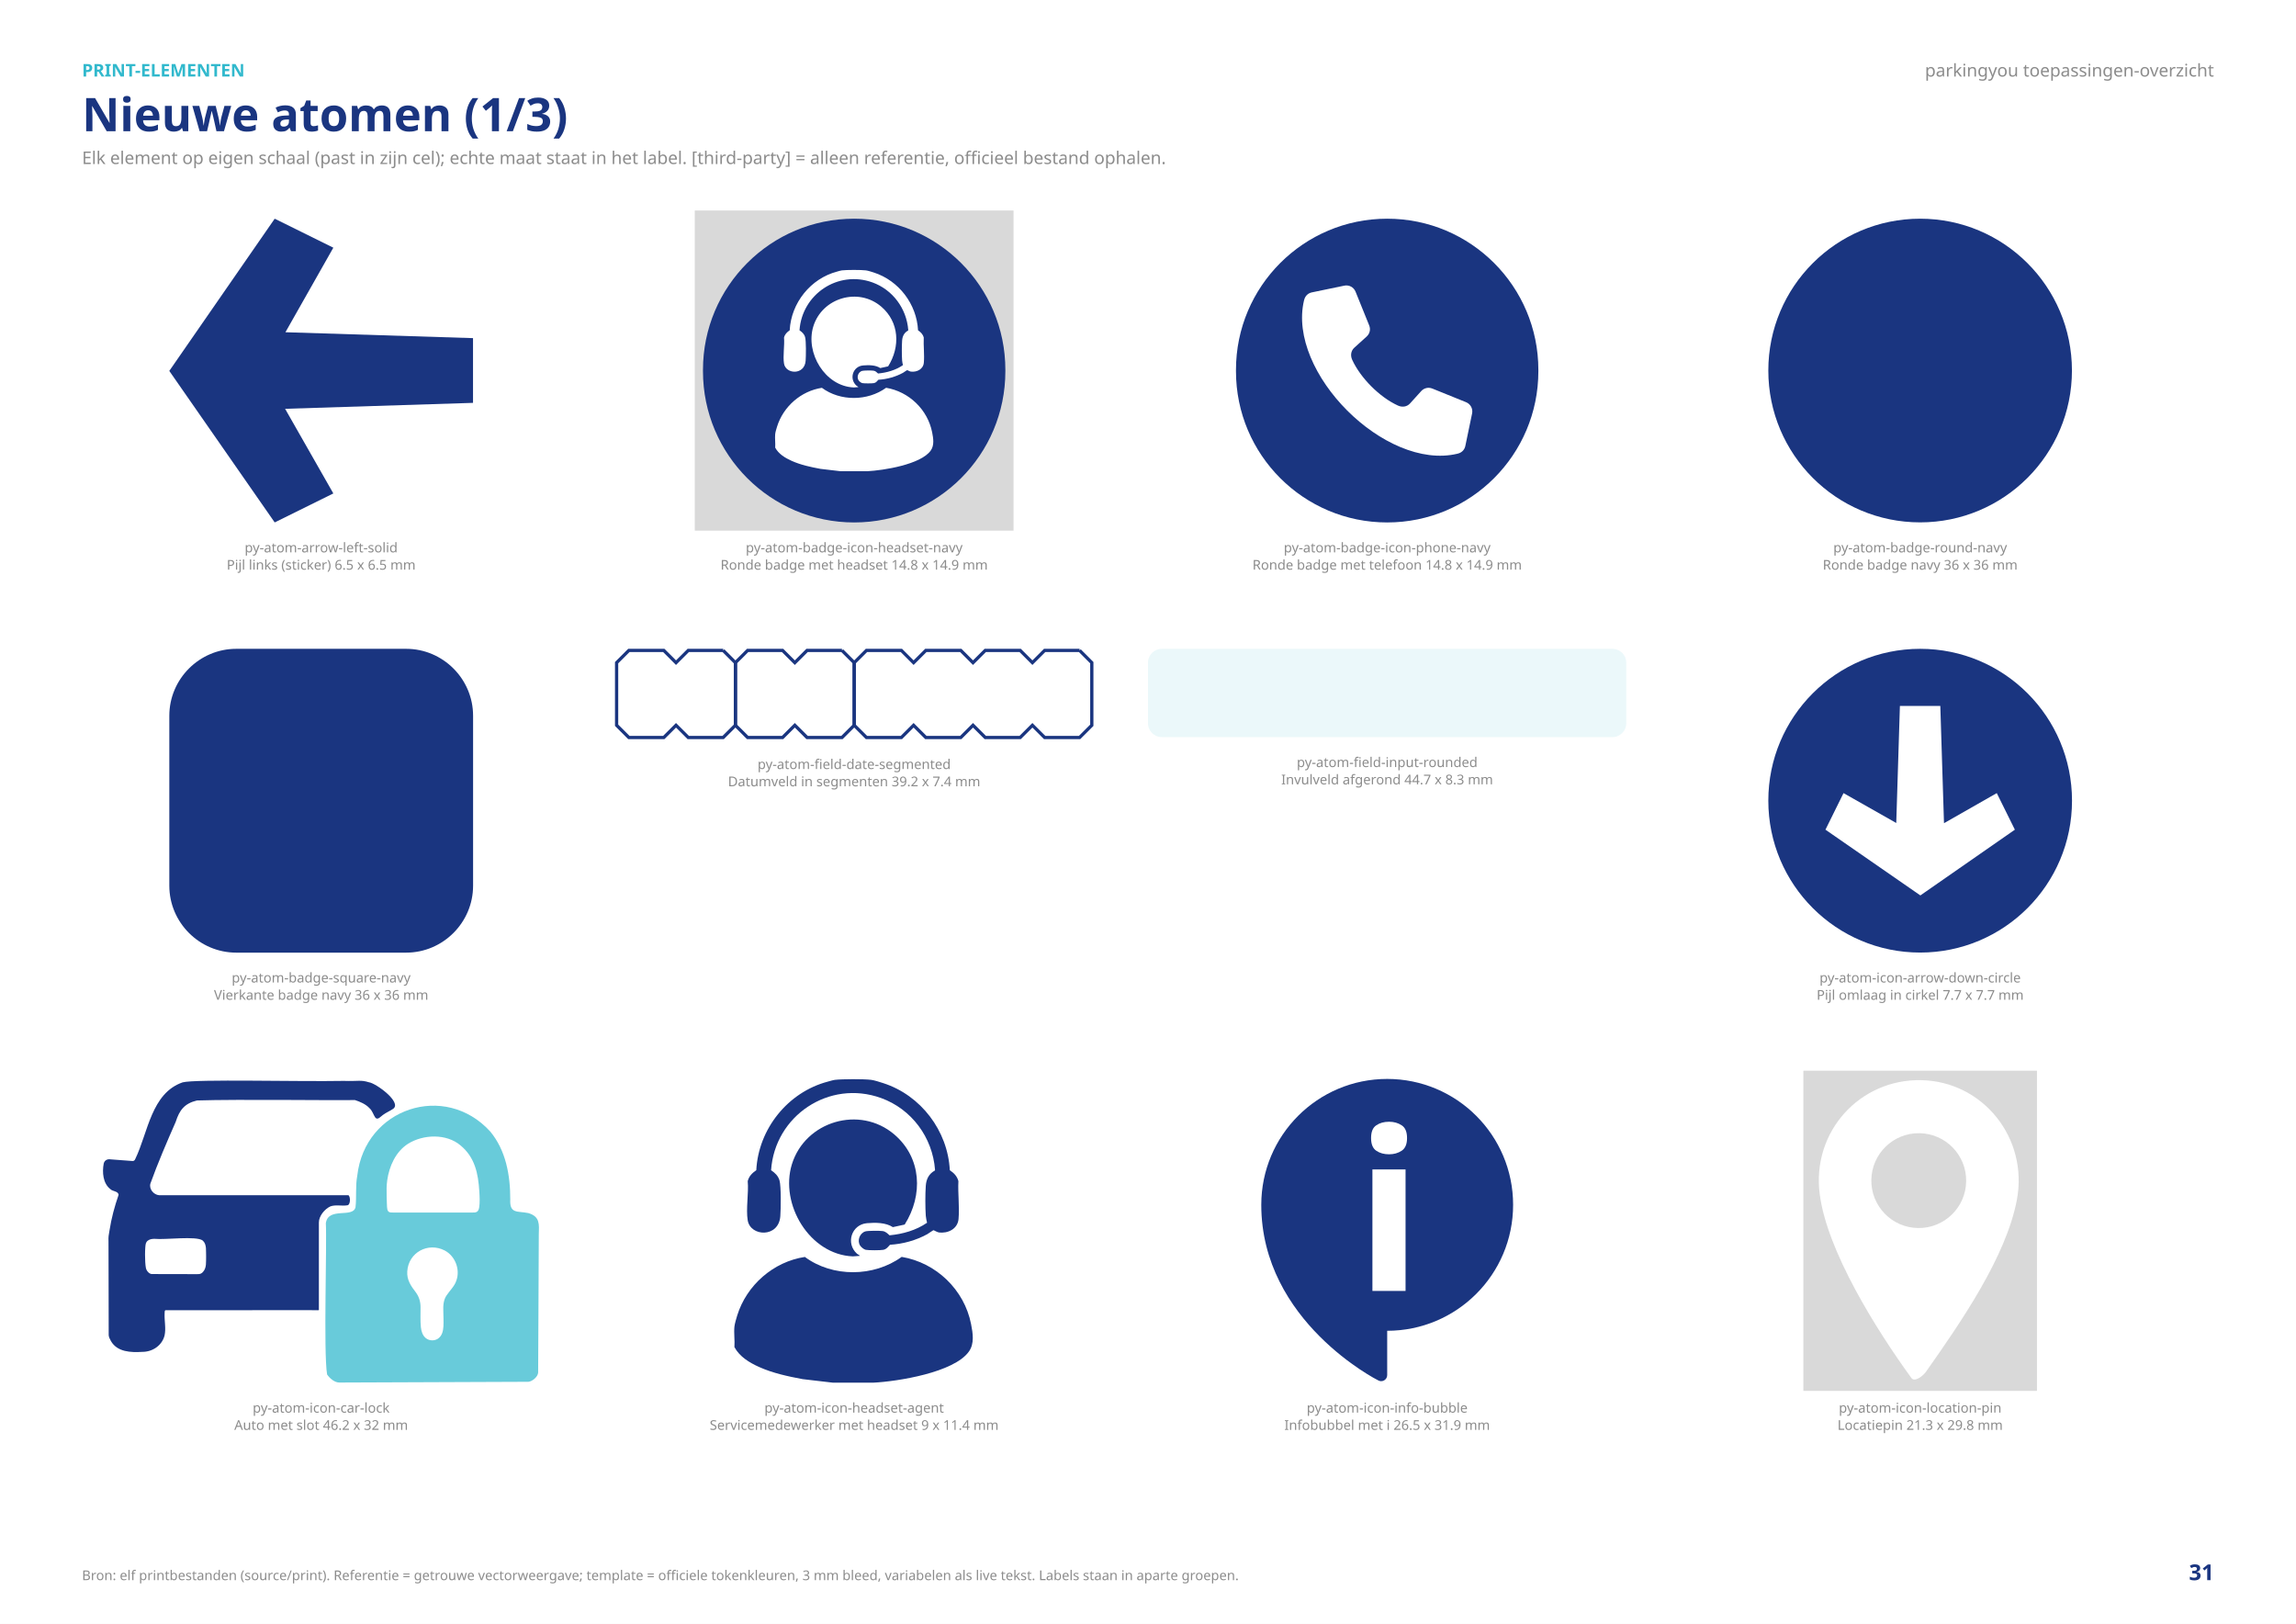
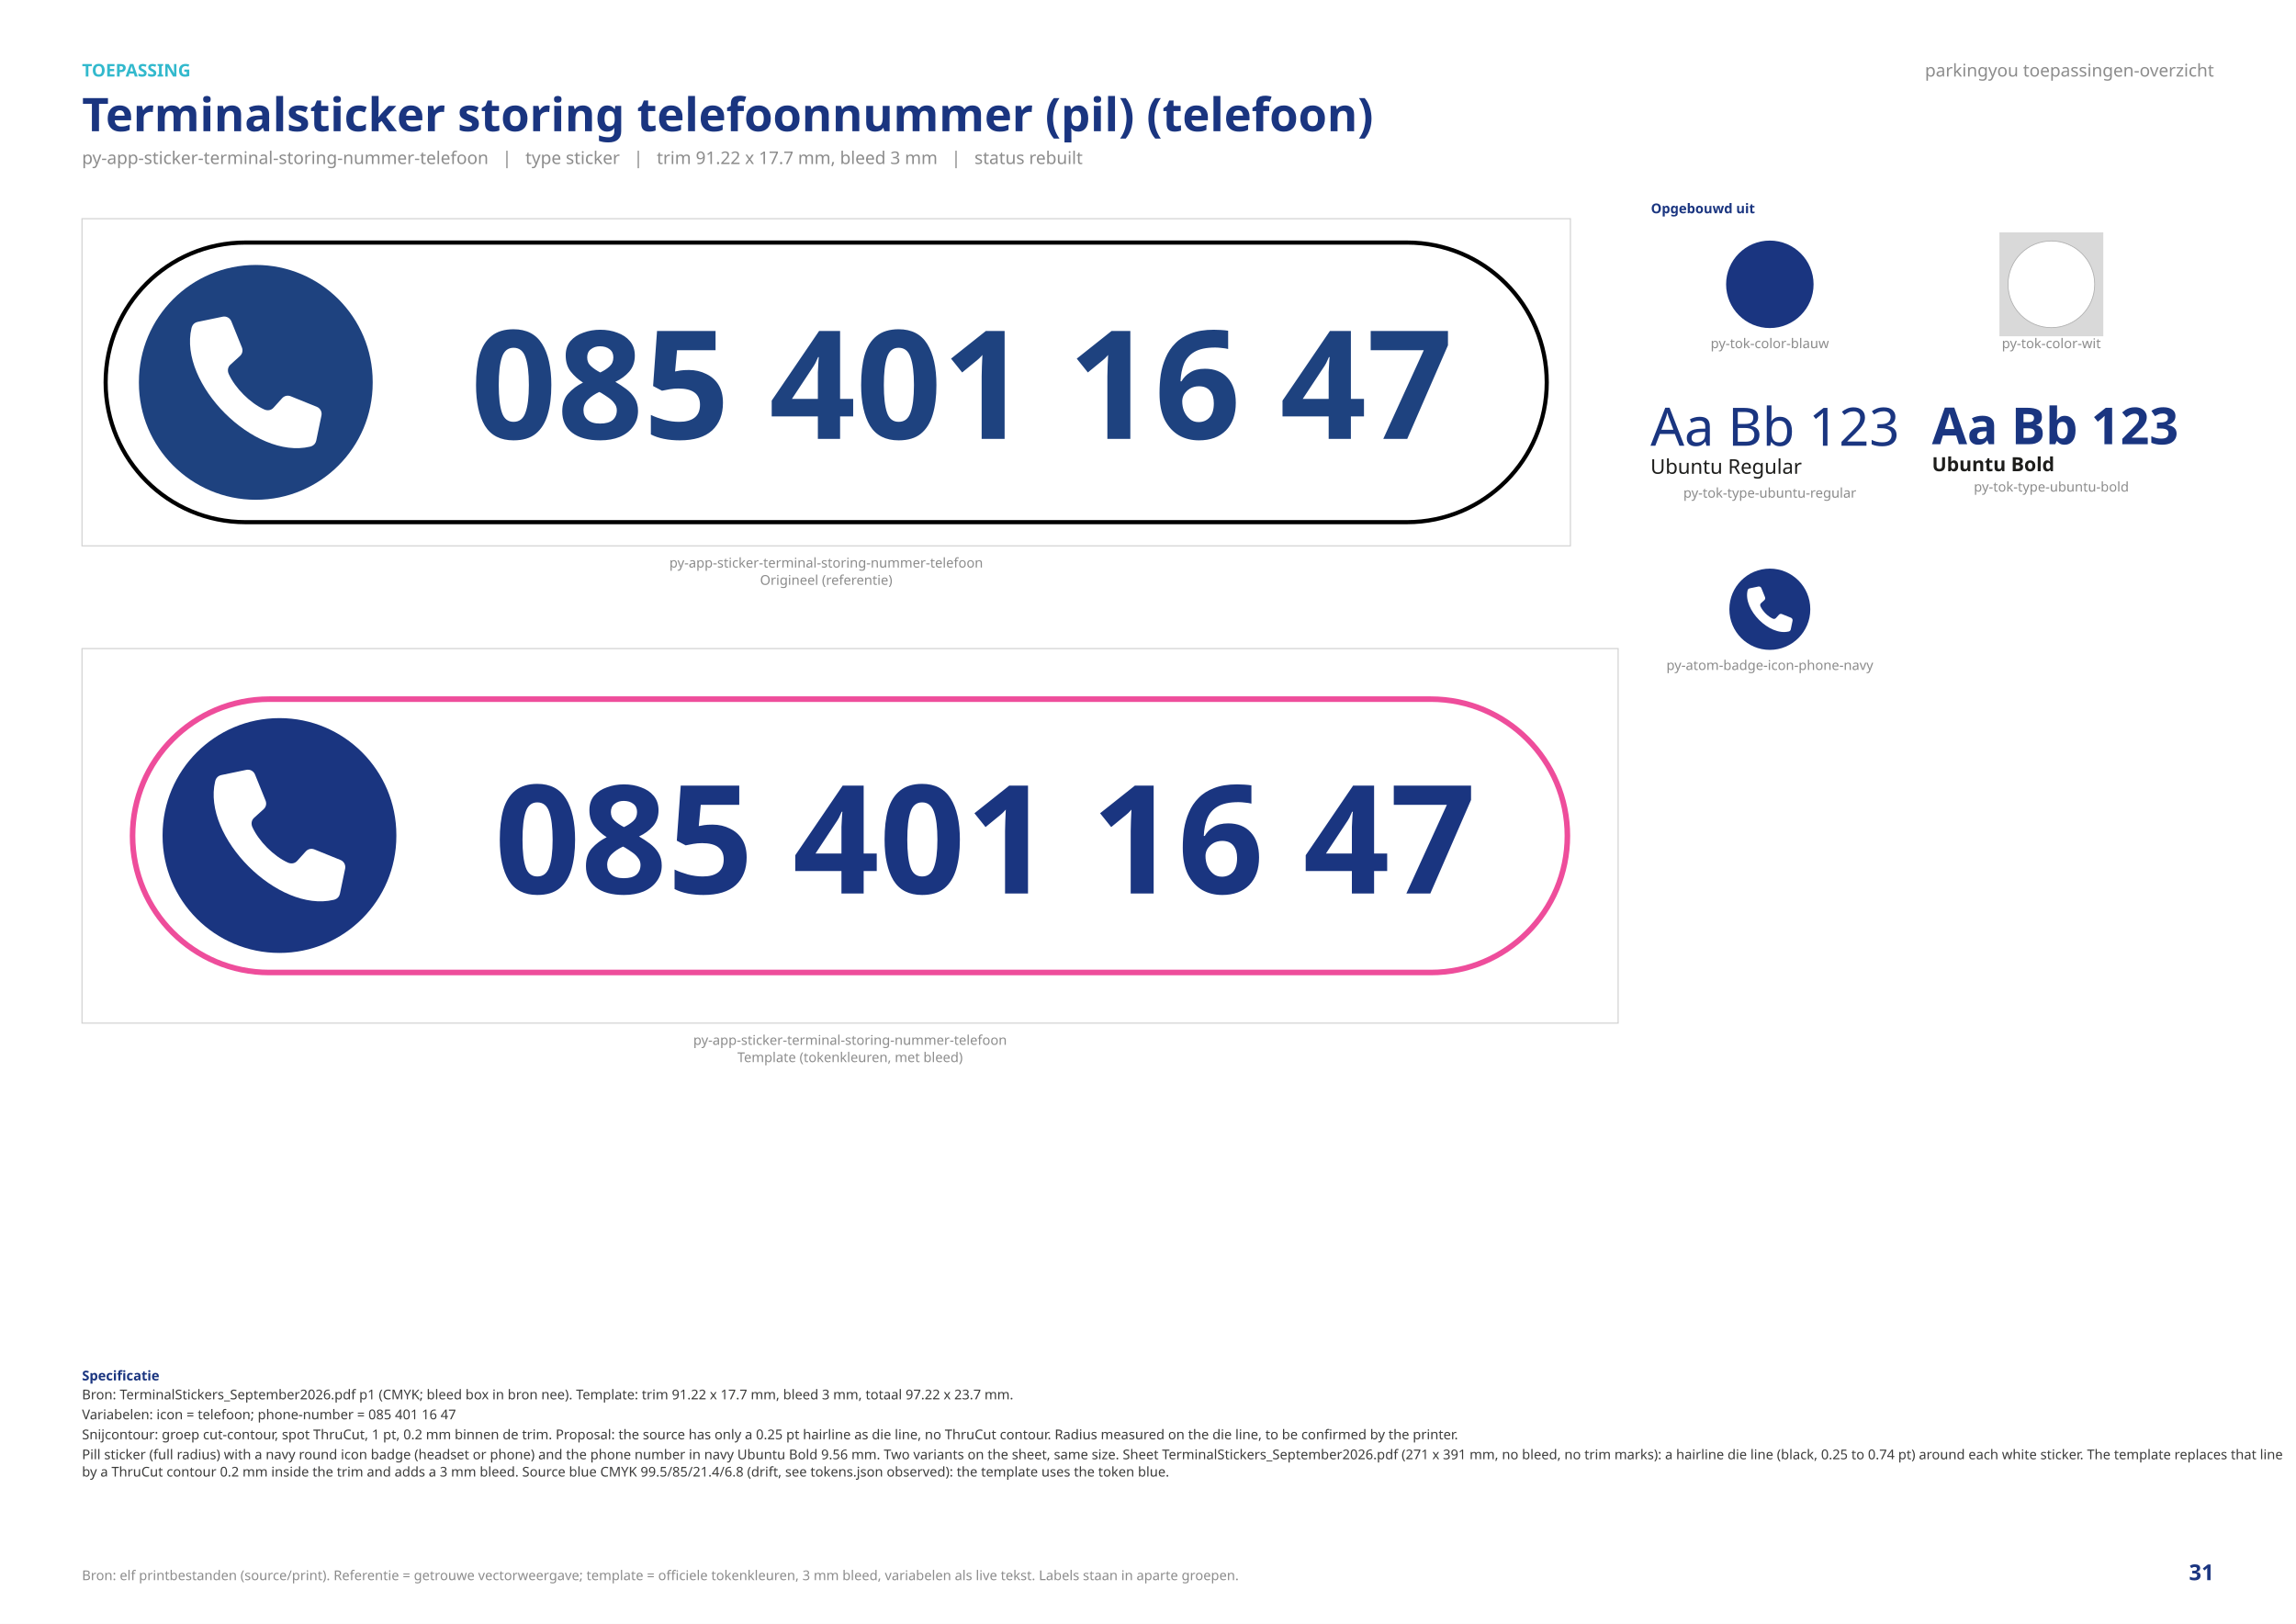
<svg xmlns="http://www.w3.org/2000/svg" width="420mm" height="297mm" viewBox="0 0 420 297">
  <rect width="420" height="297" fill="#FFFFFF" />
  <g id="page-chrome" opacity="1">
-     <text x="15" y="14" font-family="Ubuntu" font-size="3.2" fill="#32B9CD" font-weight="bold" xml:space="preserve">PRINT-ELEMENTEN</text>
-     <text x="15" y="24" font-family="Ubuntu" font-size="8.5" fill="#1A3580" font-weight="bold" xml:space="preserve">Nieuwe atomen (1/3)</text>
-     <text x="15" y="30" font-family="Ubuntu" font-size="3.2" fill="#8C8C8C" xml:space="preserve">Elk element op eigen schaal (past in zijn cel); echte maat staat in het label. [third-party] = alleen referentie, officieel bestand ophalen.</text>
+     <text x="15" y="14" font-family="Ubuntu" font-size="3.2" fill="#32B9CD" font-weight="bold" xml:space="preserve">TOEPASSING</text>
+     <text x="15" y="24" font-family="Ubuntu" font-size="8.5" fill="#1A3580" font-weight="bold" xml:space="preserve">Terminalsticker storing telefoonnummer (pil) (telefoon)</text>
+     <text x="15" y="30" font-family="Ubuntu" font-size="3.2" fill="#8C8C8C" xml:space="preserve">py-app-sticker-terminal-storing-nummer-telefoon   |   type sticker   |   trim 91.22 x 17.7 mm, bleed 3 mm   |   status rebuilt</text>
    <text x="405" y="14" font-family="Ubuntu" font-size="3.2" fill="#8C8C8C" text-anchor="end" xml:space="preserve">parkingyou toepassingen-overzicht</text>
    <text x="15" y="289" font-family="Ubuntu" font-size="2.469" fill="#8C8C8C" xml:space="preserve">Bron: elf printbestanden (source/print). Referentie = getrouwe vectorweergave; template = officiele tokenkleuren, 3 mm bleed, variabelen als live tekst. Labels staan in aparte groepen.</text>
    <text x="405" y="289" font-family="Ubuntu" font-size="4" fill="#1A3580" font-weight="bold" text-anchor="end" xml:space="preserve">31</text>
  </g>
-   <g id="py-atom-arrow-left-solid" opacity="1">
-     <g transform="translate(30.969 40) scale(8.566)">
-       <g id="py-atom-arrow-left-solid">
-         <path d="M2.251 0L0 3.25L2.251 6.485L3.503 5.866L2.473 4.059L6.486 3.932L6.486 2.55L2.48 2.424L3.503 0.619L2.251 0" fill="#1A3580" />
+   <g id="frame-py-app-sticker-terminal-storing-nummer-telefoon-reference" opacity="1">
+     <rect x="15" y="40" width="272.271" height="59.83" fill="none" stroke="#D0D0D0" stroke-width="0.2" />
+   </g>
+   <g id="py-app-sticker-terminal-storing-nummer-telefoon-reference" opacity="1">
+     <g transform="translate(15 40) scale(2.89)">
+       <g id="py-app-sticker-terminal-storing-nummer-reference-telefoon" data-role="reference">
+         <path d="M83.865 19.205L10.344 19.205C5.458 19.205 1.496 15.244 1.496 10.357C1.496 5.47 5.458 1.509 10.344 1.509L83.865 1.509C88.752 1.509 92.713 5.47 92.713 10.357C92.713 15.244 88.752 19.205 83.865 19.205" fill="#FFFFFF" stroke="#000000" stroke-width="0.262" stroke-linecap="round" stroke-linejoin="round" />
+         <path d="M11.001 17.788L11.001 17.788C6.914 17.788 3.602 14.475 3.602 10.389L3.602 10.325C3.602 6.239 6.914 2.926 11.001 2.926C15.087 2.926 18.4 6.239 18.4 10.325L18.4 10.389C18.4 14.475 15.087 17.788 11.001 17.788" fill="#1E427F" />
+         <path d="M6.931 6.927C6.938 6.897 6.947 6.868 6.957 6.841C7.016 6.678 7.146 6.566 7.316 6.531L8.901 6.202C9.135 6.153 9.364 6.276 9.454 6.497L10.121 8.146C10.199 8.34 10.151 8.551 9.996 8.691L9.393 9.238C9.225 9.39 9.195 9.623 9.289 9.829C9.695 10.72 10.638 11.664 11.529 12.069C11.735 12.163 11.968 12.134 12.12 11.965L12.666 11.362C12.807 11.207 13.018 11.159 13.211 11.237L14.861 11.904C15.082 11.994 15.205 12.223 15.156 12.457L14.827 14.042C14.792 14.212 14.68 14.342 14.517 14.402C14.489 14.411 14.461 14.42 14.43 14.427C10.906 15.263 6.095 10.451 6.931 6.927" fill="#FFFFFF" fill-rule="evenodd" />
+         <text x="24.598" y="13.934" font-family="Ubuntu" font-size="9.565" font-weight="bold" fill="#1E427F" xml:space="preserve">085 401 16 47</text>
      </g>
    </g>
  </g>
-   <g id="label-py-atom-arrow-left-solid-1" opacity="1">
-     <text x="58.75" y="101.023" font-family="Ubuntu" font-size="2.469" fill="#8C8C8C" text-anchor="middle" xml:space="preserve">py-atom-arrow-left-solid</text>
-     <text x="58.75" y="104.184" font-family="Ubuntu" font-size="2.469" fill="#8C8C8C" text-anchor="middle" xml:space="preserve">Pijl links (sticker) 6.5 x 6.5 mm</text>
+   <g id="label-py-app-sticker-terminal-storing-nummer-telefoon-2" opacity="1">
+     <text x="151.136" y="103.8" font-family="Ubuntu" font-size="2.469" fill="#8C8C8C" text-anchor="middle" xml:space="preserve">py-app-sticker-terminal-storing-nummer-telefoon</text>
+     <text x="151.136" y="106.961" font-family="Ubuntu" font-size="2.469" fill="#8C8C8C" text-anchor="middle" xml:space="preserve">Origineel (referentie)</text>
  </g>
-   <g id="tile-py-atom-badge-icon-headset-navy" opacity="1">
-     <rect x="127.093" y="38.5" width="58.314" height="58.554" fill="#D9D9D9" />
+   <g id="frame-py-app-sticker-terminal-storing-nummer-telefoon-template" opacity="1">
+     <rect x="15" y="118.622" width="281" height="68.501" fill="none" stroke="#D0D0D0" stroke-width="0.2" />
  </g>
-   <g id="py-atom-badge-icon-headset-navy" opacity="1">
-     <g transform="translate(128.593 40) scale(3.738)">
-       <g id="py-atom-badge-icon-headset-navy">
-         <path d="M7.399 14.862L7.399 14.862C3.313 14.862 0 11.549 0 7.463L0 7.399C0 3.313 3.313 0 7.399 0C11.486 0 14.798 3.313 14.798 7.399L14.798 7.463C14.798 11.549 11.486 14.862 7.399 14.862" fill="#1A3580" />
-         <path d="M8.034 12.356L6.735 12.356L5.749 12.24C5.271 12.152 4.781 12.047 4.337 11.847C4.02 11.705 3.702 11.513 3.534 11.201C3.55 10.987 3.513 10.745 3.534 10.536C3.543 10.442 3.595 10.271 3.625 10.176C3.928 9.192 4.798 8.43 5.82 8.275C6.722 8.943 8.058 8.929 8.962 8.273C10.081 8.46 10.997 9.34 11.215 10.453C11.273 10.749 11.329 11.083 11.147 11.342C10.666 12.028 8.824 12.317 8.034 12.356" fill="#FFFFFF" />
-         <path d="M7.971 2.528C8.071 2.54 8.261 2.601 8.363 2.634C9.584 3.028 10.46 4.179 10.525 5.461C10.659 5.552 10.762 5.653 10.804 5.816C10.784 6.211 10.844 6.657 10.808 7.047C10.779 7.367 10.463 7.52 10.167 7.48C10.114 7.473 10.01 7.407 9.992 7.408C9.979 7.408 9.829 7.518 9.794 7.537C9.425 7.739 9.006 7.855 8.584 7.88C8.516 7.951 8.474 8.022 8.368 8.044C8.275 8.063 7.888 8.063 7.796 8.044C7.735 8.031 7.649 7.959 7.615 7.908C7.509 7.745 7.6 7.501 7.786 7.446C7.868 7.422 8.247 7.422 8.342 7.435C8.441 7.449 8.5 7.511 8.568 7.574C8.999 7.533 9.429 7.412 9.786 7.165C9.77 7.091 9.75 7.013 9.745 6.936C9.727 6.663 9.727 6.242 9.745 5.969C9.76 5.75 9.844 5.579 10.04 5.471L10.046 5.449C9.966 4.398 9.286 3.475 8.292 3.117C6.604 2.51 4.844 3.696 4.724 5.461C4.849 5.547 4.953 5.639 4.997 5.791C5.053 5.984 5.041 6.723 5.024 6.952C4.972 7.663 4.055 7.618 3.966 7.09C3.904 6.722 4.001 6.199 3.966 5.816C4.007 5.653 4.111 5.553 4.244 5.46C4.312 4.122 5.267 2.928 6.564 2.587C6.628 2.57 6.74 2.534 6.798 2.528C7.041 2.5 7.73 2.499 7.971 2.528" fill="#FFFFFF" />
-         <path d="M9.061 7.224L8.676 7.308C8.444 7.155 8.108 7.157 7.836 7.18C7.335 7.223 7.138 7.834 7.512 8.17C7.542 8.197 7.586 8.21 7.606 8.241L7.378 8.257C5.971 8.199 5 6.564 5.4 5.269C5.831 3.871 7.6 3.342 8.723 4.301C9.612 5.058 9.663 6.268 9.061 7.224" fill="#FFFFFF" />
+   <g id="py-app-sticker-terminal-storing-nummer-telefoon-template" opacity="1">
+     <g transform="translate(15 118.622) scale(2.89)">
+       <g id="py-app-sticker-terminal-storing-nummer-telefoon-template">
+         <g id="py-atom-badge-icon-phone-navy" data-variable="icon">
+           <g data-element="py-atom-badge-icon-phone-navy" transform="translate(5.1 4.4) scale(1 1)">
+             <path d="M7.399 14.862L7.399 14.862C3.313 14.862 0 11.549 0 7.463L0 7.399C0 3.313 3.313 0 7.399 0C11.486 0 14.798 3.313 14.798 7.399L14.798 7.463C14.798 11.549 11.486 14.862 7.399 14.862" fill="#1A3580" />
+             <path d="M3.329 4.001C3.337 3.971 3.345 3.942 3.355 3.915C3.415 3.752 3.544 3.64 3.715 3.605L5.3 3.276C5.533 3.227 5.762 3.35 5.852 3.571L6.519 5.22C6.598 5.414 6.549 5.626 6.394 5.766L5.791 6.312C5.623 6.464 5.593 6.697 5.687 6.903C6.093 7.794 7.036 8.738 7.927 9.143C8.133 9.237 8.366 9.208 8.518 9.039L9.064 8.436C9.205 8.282 9.416 8.233 9.61 8.311L11.259 8.978C11.48 9.068 11.603 9.297 11.555 9.531L11.225 11.116C11.19 11.287 11.078 11.416 10.915 11.476C10.888 11.485 10.859 11.494 10.829 11.501C7.305 12.338 2.493 7.526 3.329 4.001" fill="#FFFFFF" fill-rule="evenodd" />
+           </g>
+         </g>
+         <text x="26.1" y="15.5" font-family="Ubuntu" font-size="9.56" font-weight="bold" fill="#1A3580" data-variable="phone-number" xml:space="preserve">085 401 16 47</text>
+         <g id="cut-contour" data-spot="ThruCut">
+           <rect x="3.2" y="3.2" width="90.82" height="17.3" fill="none" stroke="#EE4D9B" stroke-width="0.353" rx="8.65" ry="8.65" />
+         </g>
      </g>
    </g>
  </g>
-   <g id="label-py-atom-badge-icon-headset-navy-4" opacity="1">
-     <text x="156.25" y="101.023" font-family="Ubuntu" font-size="2.469" fill="#8C8C8C" text-anchor="middle" xml:space="preserve">py-atom-badge-icon-headset-navy</text>
-     <text x="156.25" y="104.184" font-family="Ubuntu" font-size="2.469" fill="#8C8C8C" text-anchor="middle" xml:space="preserve">Ronde badge met headset 14.8 x 14.9 mm</text>
+   <g id="label-py-app-sticker-terminal-storing-nummer-telefoon-5" opacity="1">
+     <text x="155.5" y="191.092" font-family="Ubuntu" font-size="2.469" fill="#8C8C8C" text-anchor="middle" xml:space="preserve">py-app-sticker-terminal-storing-nummer-telefoon</text>
+     <text x="155.5" y="194.253" font-family="Ubuntu" font-size="2.469" fill="#8C8C8C" text-anchor="middle" xml:space="preserve">Template (tokenkleuren, met bleed)</text>
  </g>
-   <g id="py-atom-badge-icon-phone-navy" opacity="1">
-     <g transform="translate(226.093 40) scale(3.738)">
+   <g id="head-exploded" opacity="1">
+     <text x="302" y="39" font-family="Ubuntu" font-size="2.469" fill="#1A3580" font-weight="bold" xml:space="preserve">Opgebouwd uit</text>
+   </g>
+   <g id="py-app-sticker-terminal-storing-nummer-telefoon-built-py-tok-color-blauw" opacity="1">
+     <g transform="translate(315.75 44) scale(0.667)">
+       <g id="py-tok-color-blauw">
+         <path d="M23.989 11.994C23.989 18.619 18.619 23.989 11.994 23.989C5.37 23.989 0 18.619 0 11.994C0 5.37 5.37 0 11.994 0C18.619 0 23.989 5.37 23.989 11.994Z" fill="#1A3580" />
+       </g>
+     </g>
+   </g>
+   <g id="label-py-tok-color-blauw-8" opacity="1">
+     <text x="323.75" y="63.669" font-family="Ubuntu" font-size="2.469" fill="#8C8C8C" text-anchor="middle" xml:space="preserve">py-tok-color-blauw</text>
+   </g>
+   <g id="tile-py-app-sticker-terminal-storing-nummer-telefoon-built-py-tok-color-wit" opacity="1">
+     <rect x="365.75" y="42.5" width="19" height="19" fill="#D9D9D9" />
+   </g>
+   <g id="py-app-sticker-terminal-storing-nummer-telefoon-built-py-tok-color-wit" opacity="1">
+     <g transform="translate(367.25 44) scale(0.661)">
+       <g id="py-tok-color-wit">
+         <path d="M24.095 12.1C24.095 18.725 18.725 24.095 12.1 24.095C5.476 24.095 0.106 18.725 0.106 12.1C0.106 5.476 5.476 0.106 12.1 0.106C18.725 0.106 24.095 5.476 24.095 12.1Z" fill="#FFFFFF" stroke="#AEAEAE" stroke-width="0.212" />
+       </g>
+     </g>
+   </g>
+   <g id="label-py-tok-color-wit-11" opacity="1">
+     <text x="375.25" y="63.669" font-family="Ubuntu" font-size="2.469" fill="#8C8C8C" text-anchor="middle" xml:space="preserve">py-tok-color-wit</text>
+   </g>
+   <g id="py-app-sticker-terminal-storing-nummer-telefoon-built-py-tok-type-ubuntu-regular" opacity="1">
+     <g transform="translate(302 74) scale(0.808)">
+       <g id="py-tok-type-ubuntu-regular">
+         <text x="-0.096" y="9.308" font-family="Ubuntu" font-size="11.994" fill="#1A3580" xml:space="preserve">Aa Bb 123</text>
+         <text x="-0.096" y="15.658" font-family="Ubuntu" font-size="4.586" fill="#1D1D1B" xml:space="preserve">Ubuntu Regular</text>
+       </g>
+     </g>
+   </g>
+   <g id="label-py-tok-type-ubuntu-regular-13" opacity="1">
+     <text x="323.75" y="91.019" font-family="Ubuntu" font-size="2.469" fill="#8C8C8C" text-anchor="middle" xml:space="preserve">py-tok-type-ubuntu-regular</text>
+   </g>
+   <g id="py-app-sticker-terminal-storing-nummer-telefoon-built-py-tok-type-ubuntu-bold" opacity="1">
+     <g transform="translate(353.5 74) scale(0.778)">
+       <g id="py-tok-type-ubuntu-bold">
+         <text x="-0.12" y="9.308" font-family="Ubuntu" font-size="11.994" font-weight="bold" fill="#1A3580" xml:space="preserve">Aa Bb 123</text>
+         <text x="-0.12" y="15.658" font-family="Ubuntu" font-size="4.586" font-weight="bold" fill="#1D1D1B" xml:space="preserve">Ubuntu Bold</text>
+       </g>
+     </g>
+   </g>
+   <g id="label-py-tok-type-ubuntu-bold-15" opacity="1">
+     <text x="375.25" y="89.903" font-family="Ubuntu" font-size="2.469" fill="#8C8C8C" text-anchor="middle" xml:space="preserve">py-tok-type-ubuntu-bold</text>
+   </g>
+   <g id="py-app-sticker-terminal-storing-nummer-telefoon-built-py-atom-badge-icon-phone-navy" opacity="1">
+     <g transform="translate(316.351 104) scale(1)">
      <g id="py-atom-badge-icon-phone-navy">
        <path d="M7.399 14.862L7.399 14.862C3.313 14.862 0 11.549 0 7.463L0 7.399C0 3.313 3.313 0 7.399 0C11.486 0 14.798 3.313 14.798 7.399L14.798 7.463C14.798 11.549 11.486 14.862 7.399 14.862" fill="#1A3580" />
        <path d="M3.329 4.001C3.337 3.971 3.345 3.942 3.355 3.915C3.415 3.752 3.544 3.64 3.715 3.605L5.3 3.276C5.533 3.227 5.762 3.35 5.852 3.571L6.519 5.22C6.598 5.414 6.549 5.626 6.394 5.766L5.791 6.312C5.623 6.464 5.593 6.697 5.687 6.903C6.093 7.794 7.036 8.738 7.927 9.143C8.133 9.237 8.366 9.208 8.518 9.039L9.064 8.436C9.205 8.282 9.416 8.233 9.61 8.311L11.259 8.978C11.48 9.068 11.603 9.297 11.555 9.531L11.225 11.116C11.19 11.287 11.078 11.416 10.915 11.476C10.888 11.485 10.859 11.494 10.829 11.501C7.305 12.338 2.493 7.526 3.329 4.001" fill="#FFFFFF" fill-rule="evenodd" />
      </g>
    </g>
  </g>
-   <g id="label-py-atom-badge-icon-phone-navy-6" opacity="1">
-     <text x="253.75" y="101.023" font-family="Ubuntu" font-size="2.469" fill="#8C8C8C" text-anchor="middle" xml:space="preserve">py-atom-badge-icon-phone-navy</text>
-     <text x="253.75" y="104.184" font-family="Ubuntu" font-size="2.469" fill="#8C8C8C" text-anchor="middle" xml:space="preserve">Ronde badge met telefoon 14.8 x 14.9 mm</text>
+   <g id="label-py-atom-badge-icon-phone-navy-17" opacity="1">
+     <text x="323.75" y="122.531" font-family="Ubuntu" font-size="2.469" fill="#8C8C8C" text-anchor="middle" xml:space="preserve">py-atom-badge-icon-phone-navy</text>
  </g>
-   <g id="py-atom-badge-round-navy" opacity="1">
-     <g transform="translate(323.473 40) scale(1.543)">
-       <g id="py-atom-badge-round-navy">
-         <path d="M17.997 35.995C27.937 35.995 35.995 27.937 35.995 17.997C35.995 8.058 27.937 0 17.997 0C8.058 0 0 8.058 0 17.997C0 27.937 8.058 35.995 17.997 35.995" fill="#1A3580" />
-       </g>
-     </g>
-   </g>
-   <g id="label-py-atom-badge-round-navy-8" opacity="1">
-     <text x="351.25" y="101.023" font-family="Ubuntu" font-size="2.469" fill="#8C8C8C" text-anchor="middle" xml:space="preserve">py-atom-badge-round-navy</text>
-     <text x="351.25" y="104.184" font-family="Ubuntu" font-size="2.469" fill="#8C8C8C" text-anchor="middle" xml:space="preserve">Ronde badge navy 36 x 36 mm</text>
-   </g>
-   <g id="py-atom-badge-square-navy" opacity="1">
-     <g transform="translate(30.973 118.667) scale(1.542)">
-       <g id="py-atom-badge-square-navy">
-         <path d="M28.097 0L7.939 0C3.572 0 0 3.572 0 7.939L0 28.097C0 32.463 3.572 36.036 7.939 36.036L28.097 36.036C32.463 36.036 36.036 32.463 36.036 28.097L36.036 7.939C36.036 3.572 32.463 0 28.097 0" fill="#1A3580" />
-       </g>
-     </g>
-   </g>
-   <g id="label-py-atom-badge-square-navy-10" opacity="1">
-     <text x="58.75" y="179.69" font-family="Ubuntu" font-size="2.469" fill="#8C8C8C" text-anchor="middle" xml:space="preserve">py-atom-badge-square-navy</text>
-     <text x="58.75" y="182.851" font-family="Ubuntu" font-size="2.469" fill="#8C8C8C" text-anchor="middle" xml:space="preserve">Vierkante badge navy 36 x 36 mm</text>
-   </g>
-   <g id="py-atom-field-date-segmented" opacity="1">
-     <g transform="translate(112.5 118.667) scale(2.234)">
-       <g id="py-atom-field-date-segmented">
-         <path d="M8.859 0.132L5.998 0.132L4.996 1.134L3.995 0.132L1.134 0.132L0.132 1.134L0.132 6.259L1.134 7.26L3.995 7.26L4.996 6.259L5.998 7.26L8.859 7.26L9.86 6.259L9.86 1.134L8.859 0.132" fill="none" stroke="#1A3580" stroke-width="0.265" />
-         <path d="M18.586 0.132L15.725 0.132L14.724 1.134L13.722 0.132L10.861 0.132L9.86 1.134L9.86 6.259L10.861 7.26L13.722 7.26L14.724 6.259L15.725 7.26L18.586 7.26L19.588 6.259L19.588 1.134L18.586 0.132" fill="none" stroke="#1A3580" stroke-width="0.265" />
-         <path d="M38.042 0.132L35.181 0.132L34.179 1.134L33.178 0.132L30.317 0.132L29.315 1.134L28.314 0.132L25.453 0.132L24.451 1.134L23.45 0.132L20.589 0.132L19.588 1.134L19.588 6.259L20.589 7.26L23.45 7.26L24.451 6.259L25.453 7.26L28.314 7.26L29.315 6.259L30.317 7.26L33.178 7.26L34.179 6.259L35.181 7.26L38.042 7.26L39.043 6.259L39.043 1.134L38.042 0.132" fill="none" stroke="#1A3580" stroke-width="0.265" />
-       </g>
-     </g>
-   </g>
-   <g id="label-py-atom-field-date-segmented-12" opacity="1">
-     <text x="156.25" y="140.647" font-family="Ubuntu" font-size="2.469" fill="#8C8C8C" text-anchor="middle" xml:space="preserve">py-atom-field-date-segmented</text>
-     <text x="156.25" y="143.808" font-family="Ubuntu" font-size="2.469" fill="#8C8C8C" text-anchor="middle" xml:space="preserve">Datumveld in segmenten 39.2 x 7.4 mm</text>
-   </g>
-   <g id="py-atom-field-input-rounded" opacity="1">
-     <g transform="translate(210 118.667) scale(1.956)">
-       <g id="py-atom-field-input-rounded">
-         <g opacity="0.1">
-           <path d="M43.432 8.257L1.295 8.257C0.58 8.257 0 7.678 0 6.963L0 1.295C0 0.58 0.58 0 1.295 0L43.432 0C44.147 0 44.727 0.58 44.727 1.295L44.727 6.963C44.727 7.678 44.147 8.257 43.432 8.257" fill="#32B9CD" />
-         </g>
-       </g>
-     </g>
-   </g>
-   <g id="label-py-atom-field-input-rounded-14" opacity="1">
-     <text x="253.75" y="140.289" font-family="Ubuntu" font-size="2.469" fill="#8C8C8C" text-anchor="middle" xml:space="preserve">py-atom-field-input-rounded</text>
-     <text x="253.75" y="143.45" font-family="Ubuntu" font-size="2.469" fill="#8C8C8C" text-anchor="middle" xml:space="preserve">Invulveld afgerond 44.7 x 8.3 mm</text>
-   </g>
-   <g id="py-atom-icon-arrow-down-circle" opacity="1">
-     <g transform="translate(323.473 118.667) scale(7.183)">
-       <g id="py-atom-icon-arrow-down-circle">
-         <path d="M7.734 3.867C7.734 1.731 6.003 0 3.867 0C1.731 0 0 1.731 0 3.867C0 6.003 1.731 7.734 3.867 7.734C6.003 7.734 7.734 6.003 7.734 3.867" fill="#1A3580" />
-         <path d="M1.455 4.605L3.872 6.279L6.279 4.605L5.818 3.674L4.474 4.44L4.38 1.455L3.351 1.455L3.258 4.435L1.915 3.674L1.455 4.605" fill="#FFFFFF" />
-       </g>
-     </g>
-   </g>
-   <g id="label-py-atom-icon-arrow-down-circle-16" opacity="1">
-     <text x="351.25" y="179.69" font-family="Ubuntu" font-size="2.469" fill="#8C8C8C" text-anchor="middle" xml:space="preserve">py-atom-icon-arrow-down-circle</text>
-     <text x="351.25" y="182.851" font-family="Ubuntu" font-size="2.469" fill="#8C8C8C" text-anchor="middle" xml:space="preserve">Pijl omlaag in cirkel 7.7 x 7.7 mm</text>
-   </g>
-   <g id="py-atom-icon-car-lock" opacity="1">
-     <g transform="translate(18.672 197.333) scale(1.734)">
-       <g id="py-atom-icon-car-lock">
-         <path d="M36.145 18.095C34.385 17.185 32.32 18.304 32.197 20.293C32.134 21.196 32.582 21.836 33.102 22.516C33.451 22.985 33.605 23.536 33.597 24.114C33.604 24.805 33.562 25.509 33.632 26.186C33.677 26.604 33.806 27.05 34.138 27.325C34.491 27.633 35.067 27.654 35.443 27.39C35.864 27.097 35.981 26.604 36.012 26.086C36.037 25.568 36.008 25.031 35.999 24.508C35.975 23.936 36.006 23.339 36.33 22.85C36.657 22.342 37.19 21.873 37.38 21.255C37.796 20.09 37.25 18.684 36.159 18.102L36.145 18.095M30.079 10.712C30.004 11.246 30.004 11.782 30.021 12.319C30.035 12.736 30.039 13.174 30.059 13.482C30.076 13.663 30.082 13.874 30.221 14C30.367 14.105 30.521 14.087 30.727 14.092C32.677 14.092 37.557 14.093 39.01 14.093C39.471 14.114 39.714 14.045 39.786 13.527C39.863 13.088 39.833 12.372 39.797 11.857C39.681 9.971 39.331 8.266 37.811 7.009C36.322 5.745 33.88 5.837 32.277 6.84C30.976 7.67 30.294 9.198 30.081 10.696L30.079 10.712M44.993 14.156C46.215 14.533 46.101 15.337 46.072 16.406C46.065 18.704 46.048 20.975 46.038 23.779C46.024 26.572 46.017 28.845 46.003 30.98C45.969 31.426 45.387 31.909 44.965 31.945C42.837 31.948 27.408 32.021 25.033 32.023C24.536 32.03 24.012 31.579 23.737 31.171C23.349 28.783 23.73 17.423 23.605 15.215C23.86 13.472 26.445 14.708 26.736 13.54C26.862 12.437 26.713 11.298 26.923 10.194C27.737 3.065 36.161 0.302 40.94 5.536C42.603 7.532 43.064 10.157 43.062 12.697C42.977 14.272 43.834 13.907 44.979 14.152L44.993 14.156" fill="#68CBDA" />
-         <path d="M10.646 20.356C11.048 19.921 10.953 19.303 10.975 18.756C10.941 18.174 11.079 17.443 10.613 17.042C9.956 16.535 6.662 16.981 5.56 16.866C5.313 16.853 5.017 16.905 4.83 17.052C4.606 17.222 4.589 17.421 4.561 17.754C4.543 17.982 4.533 18.261 4.533 18.547C4.533 19.059 4.56 19.595 4.62 19.92C4.668 20.206 4.923 20.531 5.213 20.58C5.587 20.586 7.357 20.584 8.216 20.587C8.759 20.587 9.214 20.588 9.718 20.589C10.086 20.579 10.38 20.662 10.637 20.366L10.646 20.356M6.59 27.071C6.32 28.118 5.325 28.787 4.261 28.787C3.03 28.863 1.607 28.811 0.936 27.651C0.83 27.465 0.703 27.214 0.699 27.017C0.707 26.017 0.676 19.772 0.678 17.105C0.655 16.709 0.704 16.39 0.782 15.993C0.985 14.683 1.322 13.438 1.745 12.219C1.692 11.822 1.111 11.877 0.87 11.619C0.091 11.008 0 9.86 0.174 8.924C0.263 8.561 0.577 8.424 0.921 8.485C1.479 8.526 2.742 8.628 3.171 8.655C3.344 8.678 3.448 8.593 3.508 8.431C4.855 5.64 5.186 1.505 8.498 0.361C9.862 0 20.718 0.299 25.501 0.207C27.099 0.259 27.244 0.078 28.149 0.351C28.899 0.448 31.667 2.473 30.708 3.152C30.365 3.386 29.958 3.551 29.621 3.803C29.403 3.946 29.084 4.387 28.828 4.082C28.613 3.773 28.519 3.364 28.228 3.102C27.827 2.659 27.198 2.393 26.665 2.225C25.289 2.285 14.293 2.127 10.005 2.272C8.689 2.592 8.162 3.289 7.767 4.53C6.826 6.671 5.877 8.876 5.1 11.032C4.931 11.623 5.453 12.216 6.006 12.263C10.751 12.264 24.97 12.262 25.981 12.264C26.224 12.4 26.222 13.327 25.851 13.332C25.281 13.421 24.628 13.242 24.087 13.443C23.47 13.726 22.867 14.471 22.872 15.147C22.867 17.553 22.876 21.661 22.872 24.092C22.855 24.274 22.911 24.358 22.837 24.395C21.99 24.371 10.306 24.413 6.689 24.396C6.571 24.44 6.618 24.617 6.598 24.744C6.561 25.499 6.759 26.328 6.593 27.058L6.59 27.071" fill="#1A3580" />
-       </g>
-     </g>
-   </g>
-   <g id="label-py-atom-icon-car-lock-18" opacity="1">
-     <text x="58.75" y="258.356" font-family="Ubuntu" font-size="2.469" fill="#8C8C8C" text-anchor="middle" xml:space="preserve">py-atom-icon-car-lock</text>
-     <text x="58.75" y="261.517" font-family="Ubuntu" font-size="2.469" fill="#8C8C8C" text-anchor="middle" xml:space="preserve">Auto met slot 46.2 x 32 mm</text>
-   </g>
-   <g id="py-atom-icon-headset-agent" opacity="1">
-     <g transform="translate(134.224 197.333) scale(4.884)">
-       <g id="py-atom-icon-headset-agent">
-         <path d="M5.218 11.375L3.718 11.375L2.581 11.242C2.029 11.139 1.464 11.018 0.951 10.788C0.586 10.624 0.218 10.402 0.025 10.042C0.043 9.796 0 9.516 0.025 9.275C0.036 9.167 0.096 8.969 0.129 8.859C0.48 7.724 1.483 6.845 2.663 6.666C3.703 7.437 5.245 7.421 6.289 6.664C7.58 6.879 8.636 7.894 8.888 9.179C8.955 9.52 9.02 9.906 8.81 10.205C8.255 10.996 6.129 11.33 5.218 11.375" fill="#1A3580" />
-         <path d="M5.145 0.034C5.26 0.047 5.48 0.119 5.598 0.157C7.006 0.61 8.017 1.939 8.092 3.418C8.246 3.524 8.365 3.64 8.414 3.827C8.39 4.284 8.46 4.799 8.419 5.248C8.385 5.618 8.02 5.795 7.679 5.748C7.617 5.74 7.498 5.663 7.476 5.665C7.462 5.666 7.289 5.792 7.248 5.814C6.822 6.047 6.339 6.181 5.852 6.21C5.774 6.292 5.725 6.374 5.603 6.399C5.496 6.421 5.049 6.421 4.943 6.399C4.872 6.384 4.773 6.301 4.734 6.242C4.611 6.054 4.717 5.772 4.931 5.709C5.026 5.681 5.463 5.681 5.573 5.697C5.687 5.712 5.755 5.784 5.834 5.856C6.33 5.809 6.828 5.67 7.24 5.385C7.22 5.299 7.198 5.209 7.192 5.121C7.171 4.805 7.17 4.32 7.192 4.005C7.21 3.752 7.306 3.555 7.532 3.43L7.539 3.405C7.447 2.191 6.662 1.127 5.515 0.714C3.567 0.013 1.536 1.382 1.398 3.418C1.543 3.518 1.661 3.624 1.713 3.799C1.778 4.022 1.763 4.874 1.744 5.139C1.684 5.959 0.626 5.908 0.523 5.298C0.451 4.874 0.564 4.27 0.523 3.827C0.571 3.64 0.69 3.524 0.844 3.418C0.923 1.874 2.025 0.496 3.521 0.101C3.595 0.082 3.724 0.041 3.792 0.034C4.072 0.002 4.867 0 5.145 0.034" fill="#1A3580" />
-         <path d="M6.402 5.453L5.959 5.55C5.69 5.374 5.303 5.375 4.989 5.402C4.411 5.452 4.184 6.157 4.614 6.544C4.65 6.576 4.701 6.59 4.724 6.626L4.46 6.645C2.837 6.578 1.717 4.691 2.177 3.197C2.675 1.584 4.717 0.974 6.013 2.079C7.038 2.954 7.098 4.35 6.402 5.453" fill="#1A3580" />
-       </g>
-     </g>
-   </g>
-   <g id="label-py-atom-icon-headset-agent-20" opacity="1">
-     <text x="156.25" y="258.356" font-family="Ubuntu" font-size="2.469" fill="#8C8C8C" text-anchor="middle" xml:space="preserve">py-atom-icon-headset-agent</text>
-     <text x="156.25" y="261.517" font-family="Ubuntu" font-size="2.469" fill="#8C8C8C" text-anchor="middle" xml:space="preserve">Servicemedewerker met headset 9 x 11.4 mm</text>
-   </g>
-   <g id="py-atom-icon-info-bubble" opacity="1">
-     <g transform="translate(230.722 197.333) scale(1.74)">
-       <g id="py-atom-icon-info-bubble">
-         <path d="M13.237 0C5.926 0 0 5.926 0 13.236C0 25.52 12.275 31.677 12.275 31.677C12.696 31.934 13.237 31.627 13.237 31.133L13.237 26.472C20.548 26.472 26.475 20.546 26.475 13.236C26.475 5.926 20.548 0 13.237 0" fill="#1A3580" />
-         <text x="9.856" y="22.282" font-family="Ubuntu" font-size="23.395" font-weight="bold" fill="#FFFFFF" xml:space="preserve">i</text>
-       </g>
-     </g>
-   </g>
-   <g id="label-py-atom-icon-info-bubble-22" opacity="1">
-     <text x="253.75" y="258.356" font-family="Ubuntu" font-size="2.469" fill="#8C8C8C" text-anchor="middle" xml:space="preserve">py-atom-icon-info-bubble</text>
-     <text x="253.75" y="261.517" font-family="Ubuntu" font-size="2.469" fill="#8C8C8C" text-anchor="middle" xml:space="preserve">Infobubbel met i 26.5 x 31.9 mm</text>
-   </g>
-   <g id="tile-py-atom-icon-location-pin" opacity="1">
-     <rect x="329.886" y="195.833" width="42.728" height="58.554" fill="#D9D9D9" />
-   </g>
-   <g id="py-atom-icon-location-pin" opacity="1">
-     <g transform="translate(331.386 197.333) scale(1.862)">
-       <g id="py-atom-icon-location-pin">
-         <path d="M15.187 10.051C15.222 7.479 13.165 5.365 10.593 5.33C8.02 5.295 5.907 7.352 5.871 9.925C5.836 12.497 7.893 14.611 10.466 14.646C13.039 14.681 15.153 12.624 15.187 10.051M11.224 28.784C10.967 29.148 10.134 29.828 9.808 29.379C6.343 24.613 1.527 16.916 0.8 11.323C0 5.167 4.75 0 10.77 0.12C16.824 0.24 21.331 5.798 20.163 11.91C19.098 17.485 14.675 23.89 11.224 28.784" fill="#FFFFFF" />
-       </g>
-     </g>
-   </g>
-   <g id="label-py-atom-icon-location-pin-25" opacity="1">
-     <text x="351.25" y="258.356" font-family="Ubuntu" font-size="2.469" fill="#8C8C8C" text-anchor="middle" xml:space="preserve">py-atom-icon-location-pin</text>
-     <text x="351.25" y="261.517" font-family="Ubuntu" font-size="2.469" fill="#8C8C8C" text-anchor="middle" xml:space="preserve">Locatiepin 21.3 x 29.8 mm</text>
+   <g id="spec-py-app-sticker-terminal-storing-nummer-telefoon" opacity="1">
+     <text x="15" y="252.469" font-family="Ubuntu" font-size="2.469" fill="#1A3580" font-weight="bold" xml:space="preserve">Specificatie</text>
+     <text x="15" y="255.927" font-family="Ubuntu" font-size="2.469" fill="#3C3C3B" xml:space="preserve">Bron: TerminalStickers_September2026.pdf p1 (CMYK; bleed box in bron nee). Template: trim 91.22 x 17.7 mm, bleed 3 mm, totaal 97.22 x 23.7 mm.</text>
+     <text x="15" y="259.581" font-family="Ubuntu" font-size="2.469" fill="#3C3C3B" xml:space="preserve">Variabelen: icon = telefoon; phone-number = 085 401 16 47</text>
+     <text x="15" y="263.236" font-family="Ubuntu" font-size="2.469" fill="#3C3C3B" xml:space="preserve">Snijcontour: groep cut-contour, spot ThruCut, 1 pt, 0.2 mm binnen de trim. Proposal: the source has only a 0.25 pt hairline as die line, no ThruCut contour. Radius measured on the die line, to be confirmed by the printer.</text>
+     <text x="15" y="266.891" font-family="Ubuntu" font-size="2.469" fill="#3C3C3B" xml:space="preserve">Pill sticker (full radius) with a navy round icon badge (headset or phone) and the phone number in navy Ubuntu Bold 9.56 mm. Two variants on the sheet, same size. Sheet TerminalStickers_September2026.pdf (271 x 391 mm, no bleed, no trim marks): a hairline die line (black, 0.25 to 0.74 pt) around each white sticker. The template replaces that line</text>
+     <text x="15" y="270.052" font-family="Ubuntu" font-size="2.469" fill="#3C3C3B" xml:space="preserve">by a ThruCut contour 0.2 mm inside the trim and adds a 3 mm bleed. Source blue CMYK 99.5/85/21.4/6.8 (drift, see tokens.json observed): the template uses the token blue.</text>
  </g>
</svg>
